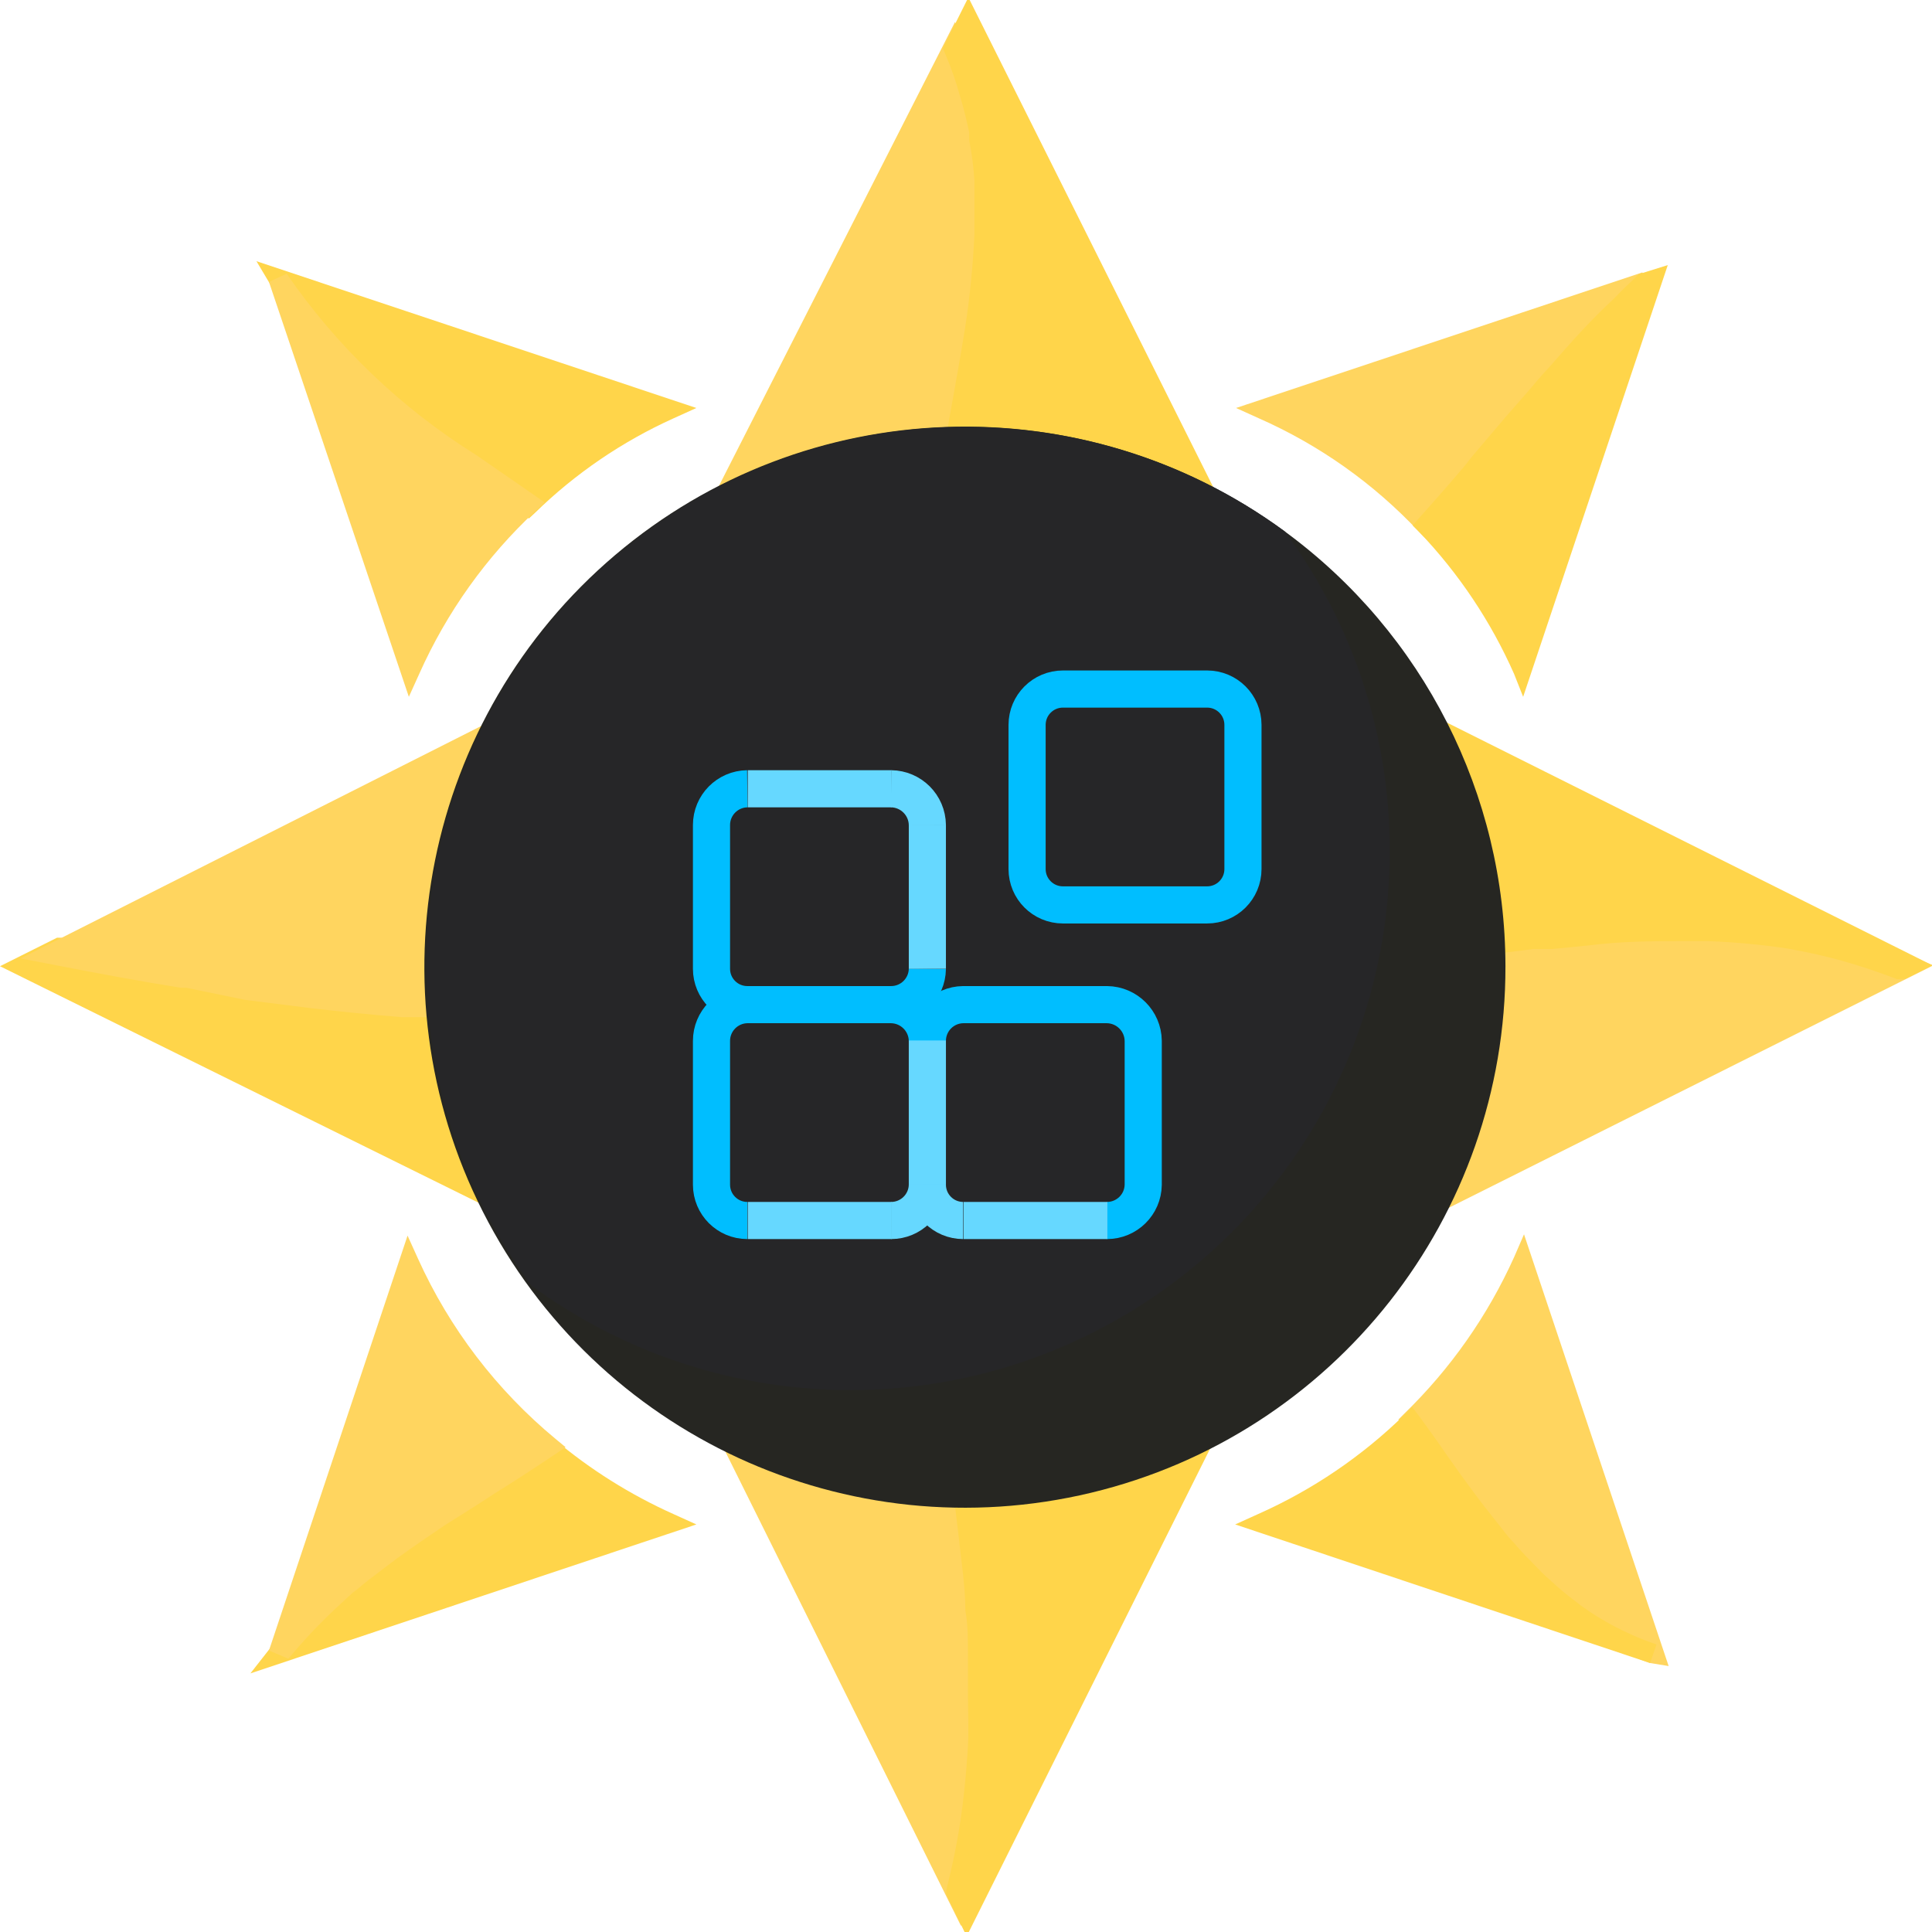
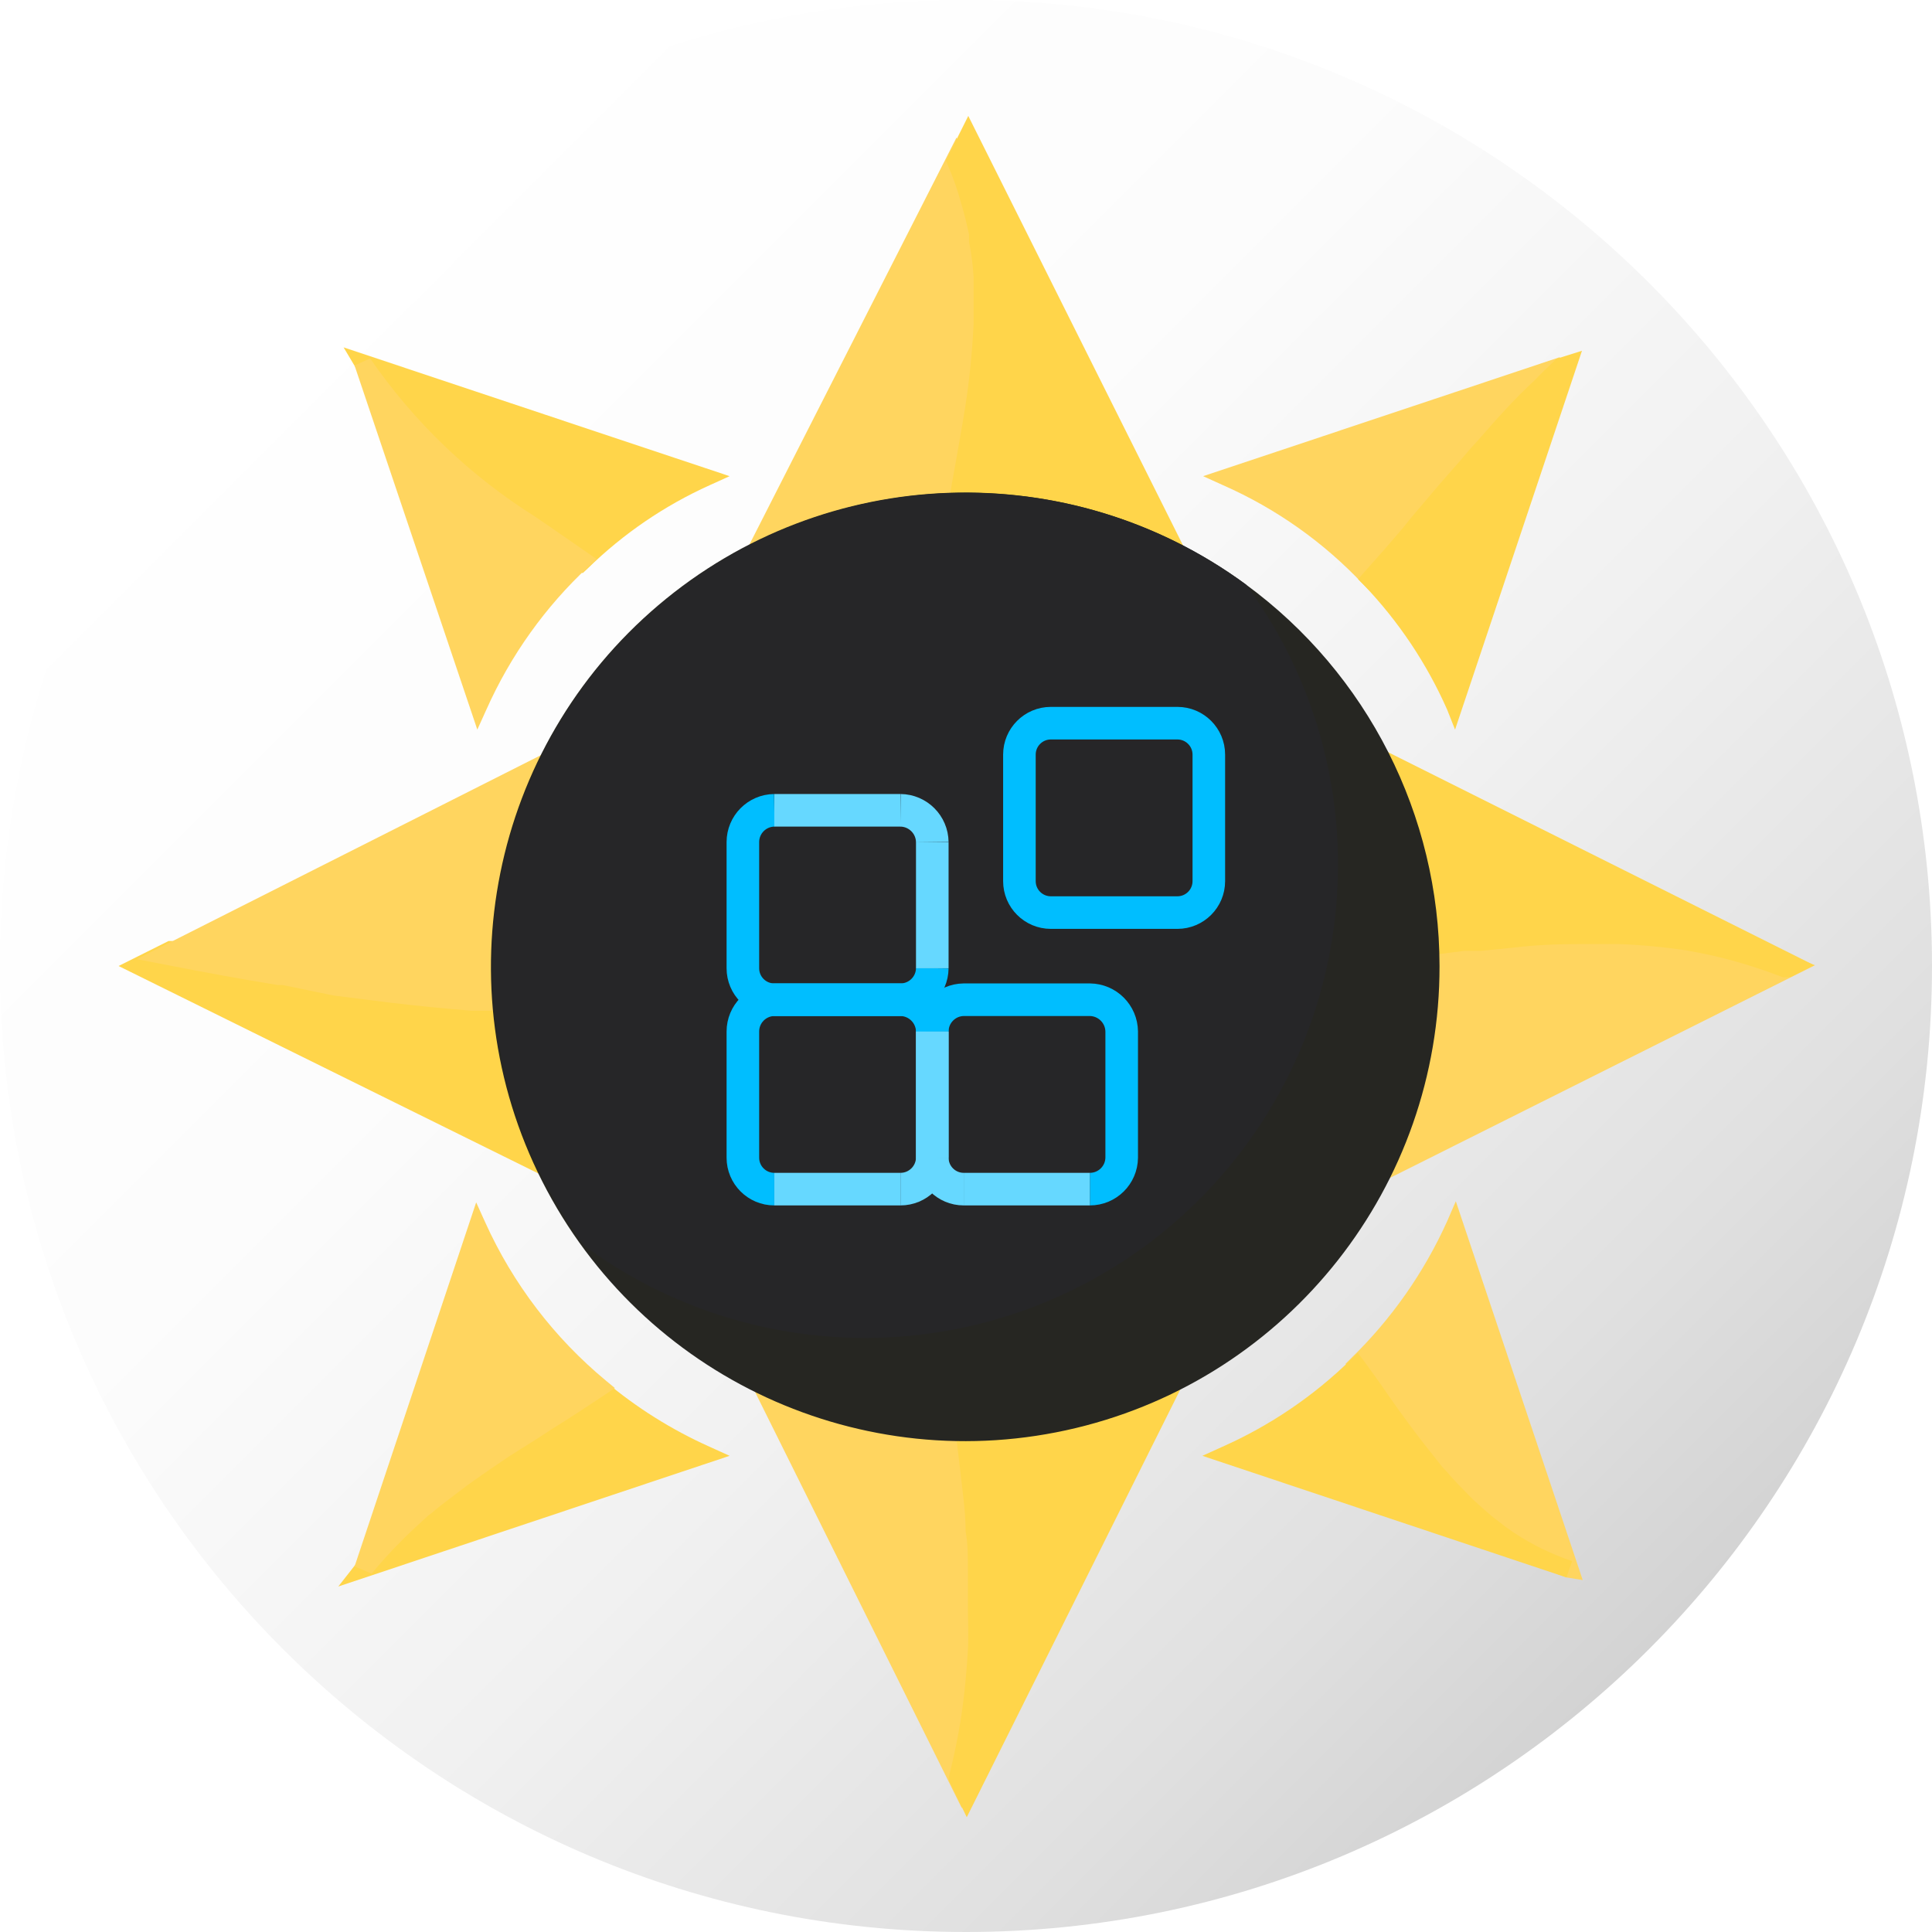
- <svg xmlns="http://www.w3.org/2000/svg" id="ed00ab8f-61e5-44a0-ab06-cd0e21617ac7" data-name="Warstwa 2" viewBox="0 0 44.75 44.74">
-   <path d="M9.4,41.28a11.29,11.29,0,0,1,1.13-1.21l.47-.42.09-.06a7.15,7.15,0,0,1,.61-.5l.32-.23c.36-.27.74-.53,1.12-.78l.74-.47.43-.27c.47-.3.94-.6,1.38-.9l.14-.1.13.11a11.74,11.74,0,0,0,2.77,1.74l.53.24L8.93,41.88Z" transform="translate(-3.13 -3.12)" fill="#ffd54a" />
-   <path d="M15.82,36.62a11.79,11.79,0,0,0,2.82,1.78l-2.09.7-7,2.32a10.3,10.3,0,0,1,1.1-1.18c.15-.15.31-.28.46-.42s0,0,0,0c.21-.18.43-.35.66-.52l.31-.23c.36-.27.74-.52,1.12-.78l.73-.47a5.08,5.08,0,0,0,.43-.27C14.9,37.23,15.37,36.93,15.82,36.62Z" transform="translate(-3.13 -3.12)" fill="#ffd54a" />
-   <path d="M9.36,41.35l3.21-9.61.24.53A11.65,11.65,0,0,0,16,36.45l.23.19-.25.17c-.45.3-.92.61-1.39.9l-.43.28-.73.46c-.37.25-.75.51-1.11.77l-.29.22c-.24.18-.45.34-.66.52l0,0-.07.05-.4.37a12.7,12.7,0,0,0-1.09,1.16Z" transform="translate(-3.13 -3.12)" fill="#ffd55f" />
-   <path d="M15.82,36.62c-.45.31-.92.61-1.39.9a5.08,5.08,0,0,1-.43.27l-.73.47c-.38.26-.76.51-1.12.78l-.31.23c-.23.17-.45.34-.66.52,0,0,0,0,0,0s-.31.27-.46.42a10.3,10.3,0,0,0-1.1,1.18l2.32-7,.7-2.09A11.89,11.89,0,0,0,15.82,36.62Z" transform="translate(-3.13 -3.12)" fill="#ffd55f" />
-   <path d="M36,15.44a11.37,11.37,0,0,0-3.71-2.63l-.53-.24,9.41-3.14.23.38-.58.55c-.46.45-.95,1-1.47,1.57-.17.18-.34.37-.49.56l-.5.56-.79.94-.18.22c-.35.41-.7.82-1.06,1.22l-.16.18Z" transform="translate(-3.13 -3.12)" fill="#ffd55f" />
-   <path d="M41.23,9.64l-.59.56c-.51.51-1,1-1.48,1.58-.17.18-.34.37-.5.56l-.49.57-.79.93-.19.23c-.34.41-.69.81-1,1.21a11.78,11.78,0,0,0-3.78-2.68l2.09-.7Z" transform="translate(-3.13 -3.12)" fill="#ffd55f" />
-   <path d="M38.2,18.73A11.49,11.49,0,0,0,36,15.44l-.15-.15.14-.16q.54-.6,1.05-1.2l.19-.24.79-.93.5-.57c.15-.18.32-.38.49-.56.53-.61,1-1.13,1.5-1.59.19-.2.38-.38.58-.57l0,0,.67-.21-3.35,10Z" transform="translate(-3.13 -3.12)" fill="#ffd54a" />
-   <path d="M41.42,9.58l-2.32,7-.7,2.09a11.88,11.88,0,0,0-2.26-3.36c.36-.4.71-.8,1-1.21l.19-.23.79-.93.49-.57c.16-.19.33-.38.5-.56.47-.54,1-1.07,1.48-1.58l.59-.56Z" transform="translate(-3.13 -3.12)" fill="#ffd54a" />
-   <path d="M41.35,41.64a7.29,7.29,0,0,1-1.61-.79l-.26-.18-.09-.07-.23-.18-.11-.08-.16-.14L38.61,40l-.48-.49-.26-.29L37.73,39l-.51-.63-.66-.88-.29-.42c-.21-.3-.42-.6-.64-.89L35.52,36l.14-.14a11.81,11.81,0,0,0,2.54-3.62l.23-.53,3.35,10Z" transform="translate(-3.13 -3.12)" fill="#ffd55f" />
-   <path d="M41.42,41.42a6.64,6.64,0,0,1-1.56-.76l-.34-.24-.33-.26c-.14-.13-.29-.25-.42-.38l0,0a5.81,5.81,0,0,1-.43-.43l-.4-.45c-.17-.2-.33-.41-.5-.62s-.44-.58-.65-.88l-.93-1.31a11.92,11.92,0,0,0,2.58-3.69l.7,2.09Z" transform="translate(-3.13 -3.12)" fill="#ffd55f" />
-   <path d="M31.74,38.43l.53-.24a11.56,11.56,0,0,0,3.39-2.3l.18-.18.16.21c.21.29.43.59.64.9l.29.41c.21.29.43.59.65.87l.49.62.14.15c.08.1.17.19.25.28l.42.43.31.28.15.13.1.08.22.17.09.07.23.16a6.67,6.67,0,0,0,1.52.74l-.15.43Z" transform="translate(-3.13 -3.12)" fill="#ffd54a" />
-   <path d="M41.42,41.42l-7-2.32-2.09-.7a11.9,11.9,0,0,0,3.46-2.35l.93,1.31c.21.3.43.59.65.88s.33.42.5.62l.4.45a5.81,5.81,0,0,0,.43.43l0,0c.13.13.28.25.42.38l.33.26.34.24A6.64,6.64,0,0,0,41.42,41.42Z" transform="translate(-3.13 -3.12)" fill="#ffd54a" />
-   <path d="M14.87,14.72l-1-.69A15.33,15.33,0,0,1,9.38,9.69l-.31-.52,10.19,3.4-.53.24A11.19,11.19,0,0,0,15.52,15l-.14.13Z" transform="translate(-3.13 -3.12)" fill="#ffd54a" />
-   <path d="M16.55,11.9l2.09.7a11.55,11.55,0,0,0-3.28,2.19L14,13.85A15.27,15.27,0,0,1,9.58,9.58Z" transform="translate(-3.13 -3.12)" fill="#ffd54a" />
-   <path d="M9.36,9.65l.41-.19a14.92,14.92,0,0,0,4.39,4.2l1,.69.59.41-.21.19a11.64,11.64,0,0,0-2.7,3.78l-.24.53Z" transform="translate(-3.13 -3.12)" fill="#ffd55f" />
-   <path d="M15.36,14.79a11.67,11.67,0,0,0-2.76,3.85l-.7-2.09-2.32-7A15.27,15.27,0,0,0,14,13.85Z" transform="translate(-3.13 -3.12)" fill="#ffd55f" />
-   <path d="M25,14l.09,0s0,.09,0,.14Z" transform="translate(-3.13 -3.12)" fill="#ffd54a" />
-   <polygon points="34.05 22.38 33.95 22.08 34.15 22.08 34.05 22.38" fill="#ffd54a" />
-   <path d="M3.13,25.5l1.32-.66h.1c.92.19,1.89.37,2.87.53l.12,0,1.35.21,1.49.19c.71.1,1.38.16,2,.2a5.29,5.29,0,0,0,.67.05l.46,0,.39,0h.76v.27a14.78,14.78,0,0,0,1.14,4.9l.3.72Z" transform="translate(-3.13 -3.12)" fill="#ffd54a" />
-   <path d="M15.56,31.4,13,30.1l-9.2-4.6.72-.36c.93.18,1.9.36,2.88.52l1.48.23,1.5.19c.67.1,1.34.17,2,.21a5.21,5.21,0,0,0,.69.05l.44,0,.41,0h.49A15,15,0,0,0,15.56,31.4Z" transform="translate(-3.13 -3.12)" fill="#ffd54a" />
-   <path d="M14.4,26.68h-.51l-.41,0-.44,0-.6,0c-.76-.06-1.44-.13-2.12-.21l-1.51-.19L7.45,26l-.13,0c-1-.16-1.95-.34-2.88-.52l-.83-.16L16.13,19l-.31.71a14.94,14.94,0,0,0-1.17,5.79c0,.29,0,.59,0,.88l0,.3Z" transform="translate(-3.13 -3.12)" fill="#ffd55f" />
-   <path d="M14.37,25.5q0,.45,0,.9h-.49l-.41,0-.44,0-.69-.05c-.67-.05-1.34-.12-2-.21l-1.5-.19-1.48-.23c-1-.16-1.95-.34-2.88-.52L13,20.89l2.59-1.29A15.09,15.09,0,0,0,14.37,25.5Z" transform="translate(-3.13 -3.12)" fill="#ffd55f" />
-   <path d="M35.18,31.28a14.67,14.67,0,0,0,1.17-5.78c0-.15,0-.29,0-.43l0-.28.62-.05,2.11-.22.81-.08c.8-.07,1.52-.11,2.22-.11l.65,0a15.1,15.1,0,0,1,1.89.18c.44.08.87.18,1.31.29a13.14,13.14,0,0,1,1.34.44l.61.24L34.88,32Z" transform="translate(-3.13 -3.12)" fill="#ffd55f" />
-   <path d="M47.17,25.53,38,30.1l-2.59,1.29a15,15,0,0,0,1.2-5.89c0-.15,0-.3,0-.45L37,25l1.67-.18.43,0,.81-.08a24.43,24.43,0,0,1,2.84-.09,15,15,0,0,1,1.86.18c.42.08.85.17,1.28.29S46.73,25.36,47.17,25.53Z" transform="translate(-3.13 -3.12)" fill="#ffd55f" />
-   <path d="M47.07,25.8c-.44-.17-.86-.31-1.29-.43s-.81-.2-1.25-.28a16.21,16.21,0,0,0-1.82-.17h-.63c-.68,0-1.39,0-2.17.1l-.81.08-.44,0L37,25.31l-.37,0h-.28v-.28a14.8,14.8,0,0,0-1.16-5.33l-.3-.72,13,6.5-.62.31Z" transform="translate(-3.13 -3.12)" fill="#ffd54a" />
-   <path d="M47.23,25.5l-.06,0c-.44-.17-.88-.31-1.31-.43a10.21,10.21,0,0,0-1.28-.29,14.81,14.81,0,0,0-1.86-.18,24.43,24.43,0,0,0-2.84.09l-.81.08-.43,0L37,25l-.34,0a15.24,15.24,0,0,0-1.19-5.44L38,20.9Z" transform="translate(-3.13 -3.12)" fill="#ffd54a" />
-   <path d="M19,34.87l.72.31a14.77,14.77,0,0,0,5.69,1.17h.25l.12.94c.06.45.11.89.16,1.33s.11,1.13.15,1.7l0,.36c0,.23,0,.46,0,.7s0,.7,0,1,0,.77,0,1.16,0,.74-.09,1.11-.09.76-.17,1.15-.15.78-.25,1.18l-.19.75Z" transform="translate(-3.13 -3.12)" fill="#ffd55f" />
-   <path d="M25.89,42.43c0,.37,0,.76,0,1.14s-.05.74-.09,1.1-.09.75-.16,1.13-.15.77-.25,1.16L20.9,38l-1.3-2.59a15,15,0,0,0,5.81,1.19c.08.68.17,1.36.24,2s.11,1.12.15,1.69c0,.35.05.7.06,1S25.89,42.09,25.89,42.43Z" transform="translate(-3.13 -3.12)" fill="#ffd55f" />
-   <path d="M25.05,47l0-.11c.1-.39.18-.76.25-1.14s.12-.74.16-1.11.07-.73.09-1.09,0-.75,0-1.12,0-.69,0-1,0-.7-.06-1c0-.56-.09-1.11-.15-1.68l-.12-1c0-.33-.08-.66-.11-1l0-.31h.32a15,15,0,0,0,5.87-1.17l.71-.3-6.49,13Z" transform="translate(-3.13 -3.12)" fill="#ffd54a" />
-   <path d="M31.4,35.44,30.11,38,25.5,47.24,25.36,47c.1-.39.18-.77.25-1.16s.12-.76.16-1.13.07-.74.09-1.1,0-.77,0-1.14,0-.7,0-1,0-.7-.06-1c0-.57-.09-1.12-.15-1.69s-.16-1.34-.23-2h.08A15.09,15.09,0,0,0,31.4,35.44Z" transform="translate(-3.13 -3.12)" fill="#ffd54a" />
-   <path d="M25.25,3.63l.24.57a8.16,8.16,0,0,1,.37,1c.09.3.16.59.22.89l0,.19a8,8,0,0,1,.12,1,12,12,0,0,1,0,1.32,17.72,17.72,0,0,1-.22,2.23c-.05.36-.11.7-.17,1l-.1.53c-.07.34-.13.68-.18,1l-.09.52-.09.71h-.25a14.7,14.7,0,0,0-5.45,1.16l-.72.3Z" transform="translate(-3.13 -3.12)" fill="#ffd55f" />
-   <path d="M26,8.59a18.24,18.24,0,0,1-.23,2.2h0c-.05.34-.11.69-.17,1l-.09.52c-.07.34-.13.68-.18,1l-.09.51-.06.48a15,15,0,0,0-5.57,1.18L20.9,13l4.33-8.66a7.29,7.29,0,0,1,.35,1,8.52,8.52,0,0,1,.22.87l0,.18a7.48,7.48,0,0,1,.13,1A11.11,11.11,0,0,1,26,8.59Z" transform="translate(-3.13 -3.12)" fill="#ffd55f" />
-   <path d="M31.29,15.82a14.94,14.94,0,0,0-5.79-1.17h-.31l-.35,0,.1-.82.1-.53q.08-.52.18-1.05l.09-.51c.06-.34.12-.68.17-1a20.37,20.37,0,0,0,.22-2.18c0-.41,0-.84,0-1.26a7,7,0,0,0-.12-.92l0-.19c-.06-.27-.12-.54-.21-.83a7.26,7.26,0,0,0-.35-1l-.05-.12.59-1.18,6.5,13Z" transform="translate(-3.13 -3.12)" fill="#ffd54a" />
-   <path d="M31.4,15.56a15.09,15.09,0,0,0-5.9-1.19h-.33l.06-.48.09-.51c.05-.36.11-.7.18-1l.09-.52c.06-.34.12-.69.17-1h0A20.25,20.25,0,0,0,26,8.59c0-.42,0-.86,0-1.29a7.48,7.48,0,0,0-.13-1l0-.18a8.52,8.52,0,0,0-.22-.87,7.29,7.29,0,0,0-.35-1l.27-.55L30.11,13Z" transform="translate(-3.13 -3.12)" fill="#ffd54a" />
-   <path d="M38,25.5a12.52,12.52,0,1,1-5.11-10.07A12.5,12.5,0,0,1,38,25.5Z" transform="translate(-3.13 -3.12)" fill="#262622" />
-   <path d="M35.32,22.82A12.49,12.49,0,0,1,15.43,32.89,12.49,12.49,0,0,1,32.89,15.43,12.4,12.4,0,0,1,35.32,22.82Z" transform="translate(-3.13 -3.12)" fill="#262628" />
-   <path d="M20.44,21.39a.84.84,0,0,0-.83.84v3.33a.83.83,0,0,0,.83.83h3.33a.84.84,0,0,0,.84-.83" transform="translate(-3.13 -3.12)" fill="none" stroke="#00beff" stroke-miterlimit="10" stroke-width="0.86" />
-   <line x1="20.65" y1="18.27" x2="17.32" y2="18.27" fill="none" stroke="#66d8ff" stroke-miterlimit="10" stroke-width="0.86" />
-   <path d="M24.61,22.23a.85.85,0,0,0-.84-.84" transform="translate(-3.13 -3.12)" fill="none" stroke="#66d8ff" stroke-miterlimit="10" stroke-width="0.86" />
-   <line x1="21.48" y1="22.44" x2="21.48" y2="19.1" fill="none" stroke="#66d8ff" stroke-miterlimit="10" stroke-width="0.86" />
-   <rect x="23.79" y="15.96" width="5" height="5" rx="0.83" fill="none" stroke="#00beff" stroke-miterlimit="10" stroke-width="0.86" />
-   <path d="M20.44,31.39a.83.83,0,0,1-.83-.83V27.23a.84.84,0,0,1,.83-.84h3.33a.85.85,0,0,1,.84.84" transform="translate(-3.13 -3.12)" fill="none" stroke="#00beff" stroke-miterlimit="10" stroke-width="0.86" />
-   <line x1="20.65" y1="28.27" x2="17.32" y2="28.27" fill="none" stroke="#66d8ff" stroke-miterlimit="10" stroke-width="0.86" />
-   <path d="M24.61,30.56a.84.84,0,0,1-.84.83" transform="translate(-3.13 -3.12)" fill="none" stroke="#66d8ff" stroke-miterlimit="10" stroke-width="0.86" />
-   <line x1="21.48" y1="24.1" x2="21.48" y2="27.44" fill="none" stroke="#66d8ff" stroke-miterlimit="10" stroke-width="0.86" />
-   <path d="M28.77,31.39a.84.84,0,0,0,.84-.83V27.23a.85.85,0,0,0-.84-.84H25.44a.84.84,0,0,0-.83.84" transform="translate(-3.13 -3.12)" fill="none" stroke="#00beff" stroke-miterlimit="10" stroke-width="0.86" />
-   <line x1="22.32" y1="28.27" x2="25.65" y2="28.27" fill="none" stroke="#66d8ff" stroke-miterlimit="10" stroke-width="0.86" />
-   <path d="M24.61,30.56a.83.83,0,0,0,.83.83" transform="translate(-3.13 -3.12)" fill="none" stroke="#66d8ff" stroke-miterlimit="10" stroke-width="0.86" />
-   <line x1="21.48" y1="24.1" x2="21.48" y2="27.44" fill="none" stroke="#66d8ff" stroke-miterlimit="10" stroke-width="0.86" />
+ <svg xmlns="http://www.w3.org/2000/svg" id="abe67c66-c6c3-4503-85d9-a9fd77b851e1" data-name="Warstwa 2" viewBox="0 0 51 51">
+   <defs>
+     <linearGradient id="b73d0a30-0b9c-4acc-9fa7-123f37a982d3" x1="7.47" y1="7.47" x2="43.53" y2="43.53" gradientUnits="userSpaceOnUse">
+       <stop offset="0" stop-color="#fff" />
+       <stop offset="0.33" stop-color="#fcfcfc" />
+       <stop offset="0.6" stop-color="#f1f1f1" />
+       <stop offset="0.86" stop-color="#e0e0e0" />
+       <stop offset="1" stop-color="#d3d3d3" />
+     </linearGradient>
+   </defs>
+   <circle cx="25.5" cy="25.5" r="25.5" fill="url(#b73d0a30-0b9c-4acc-9fa7-123f37a982d3)" />
+   <path d="M9.4,41.28a11.29,11.29,0,0,1,1.13-1.21l.47-.42.09-.06a7.15,7.15,0,0,1,.61-.5l.32-.23c.36-.27.74-.53,1.12-.78l.74-.47.43-.27c.47-.3.94-.6,1.38-.9l.14-.1.13.11a11.74,11.74,0,0,0,2.77,1.74l.53.24L8.93,41.88Z" fill="#ffd54a" />
+   <path d="M15.82,36.62a11.79,11.79,0,0,0,2.82,1.78l-2.09.7-7,2.32a10.3,10.3,0,0,1,1.1-1.18c.15-.15.31-.28.46-.42s0,0,0,0c.21-.18.43-.35.66-.52l.31-.23c.36-.27.74-.52,1.12-.78l.73-.47a5.08,5.08,0,0,0,.43-.27C14.9,37.23,15.37,36.93,15.82,36.62Z" fill="#ffd54a" />
+   <path d="M9.36,41.35l3.21-9.61.24.53A11.65,11.65,0,0,0,16,36.45l.23.19-.25.17c-.45.3-.92.61-1.39.9l-.43.28-.73.46c-.37.25-.75.51-1.11.77l-.29.22c-.24.18-.45.34-.66.52l0,0-.07.05-.4.37a12.7,12.7,0,0,0-1.09,1.16Z" fill="#ffd55f" />
+   <path d="M15.82,36.62c-.45.31-.92.61-1.39.9a5.08,5.08,0,0,1-.43.27l-.73.47c-.38.26-.76.51-1.12.78l-.31.23c-.23.17-.45.34-.66.52,0,0,0,0,0,0s-.31.27-.46.42a10.3,10.3,0,0,0-1.1,1.18l2.32-7,.7-2.09A11.89,11.89,0,0,0,15.82,36.62Z" fill="#ffd55f" />
+   <path d="M36,15.44a11.37,11.37,0,0,0-3.71-2.63l-.53-.24,9.41-3.14.23.38-.58.55c-.46.45-.95,1-1.47,1.57-.17.18-.34.37-.49.56l-.5.56-.79.94-.18.22c-.35.41-.7.82-1.06,1.22l-.16.18Z" fill="#ffd55f" />
+   <path d="M41.23,9.64l-.59.56c-.51.51-1,1-1.48,1.58-.17.18-.34.37-.5.56l-.49.57-.79.93-.19.23c-.34.41-.69.81-1,1.21a11.78,11.78,0,0,0-3.78-2.68l2.09-.7Z" fill="#ffd55f" />
+   <path d="M38.2,18.73A11.49,11.49,0,0,0,36,15.44l-.15-.15.14-.16q.54-.6,1.05-1.2l.19-.24.79-.93.5-.57c.15-.18.32-.38.49-.56.53-.61,1-1.13,1.5-1.59.19-.2.38-.38.58-.57l0,0,.67-.21-3.35,10Z" fill="#ffd54a" />
+   <path d="M41.42,9.58l-2.32,7-.7,2.09a11.88,11.88,0,0,0-2.26-3.36c.36-.4.71-.8,1-1.21l.19-.23.79-.93.49-.57c.16-.19.33-.38.5-.56.47-.54,1-1.07,1.48-1.58l.59-.56Z" fill="#ffd54a" />
+   <path d="M41.35,41.64a7.29,7.29,0,0,1-1.61-.79l-.26-.18-.09-.07-.23-.18-.11-.08-.16-.14L38.61,40l-.48-.49-.26-.29L37.73,39l-.51-.63-.66-.88-.29-.42c-.21-.3-.42-.6-.64-.89L35.52,36l.14-.14a11.81,11.81,0,0,0,2.54-3.62l.23-.53,3.35,10Z" fill="#ffd55f" />
+   <path d="M41.42,41.42a6.64,6.64,0,0,1-1.56-.76l-.34-.24-.33-.26c-.14-.13-.29-.25-.42-.38l0,0a5.81,5.81,0,0,1-.43-.43l-.4-.45c-.17-.2-.33-.41-.5-.62s-.44-.58-.65-.88l-.93-1.31a11.92,11.92,0,0,0,2.58-3.69l.7,2.09Z" fill="#ffd55f" />
+   <path d="M31.74,38.43l.53-.24a11.56,11.56,0,0,0,3.39-2.3l.18-.18.16.21c.21.29.43.59.64.9l.29.41c.21.29.43.59.65.87l.49.62.14.15c.08.1.17.19.25.28l.42.43.31.28.15.13.1.08.22.17.09.07.23.16a6.67,6.67,0,0,0,1.52.74l-.15.43Z" fill="#ffd54a" />
+   <path d="M41.42,41.42l-7-2.32-2.09-.7a11.9,11.9,0,0,0,3.46-2.35l.93,1.31c.21.3.43.59.65.88s.33.42.5.62l.4.45a5.81,5.81,0,0,0,.43.43l0,0c.13.13.28.25.42.38l.33.26.34.24A6.64,6.64,0,0,0,41.42,41.42Z" fill="#ffd54a" />
+   <path d="M14.87,14.72l-1-.69A15.33,15.33,0,0,1,9.38,9.69l-.31-.52,10.19,3.4-.53.24A11.19,11.19,0,0,0,15.52,15l-.14.13Z" fill="#ffd54a" />
+   <path d="M16.55,11.9l2.09.7a11.55,11.55,0,0,0-3.28,2.19L14,13.85A15.27,15.27,0,0,1,9.58,9.58Z" fill="#ffd54a" />
+   <path d="M9.36,9.65l.41-.19a14.92,14.92,0,0,0,4.39,4.2l1,.69.59.41-.21.19a11.64,11.64,0,0,0-2.7,3.78l-.24.53Z" fill="#ffd55f" />
+   <path d="M15.36,14.79a11.67,11.67,0,0,0-2.76,3.85l-.7-2.09-2.32-7A15.27,15.27,0,0,0,14,13.85Z" fill="#ffd55f" />
+   <path d="M25,14l.09,0s0,.09,0,.14Z" fill="#ffd54a" />
+   <polygon points="37.17 25.5 37.07 25.2 37.27 25.2 37.17 25.5" fill="#ffd54a" />
+   <path d="M3.13,25.5l1.32-.66h.1c.92.19,1.89.37,2.87.53l.12,0,1.35.21,1.49.19c.71.1,1.38.16,2,.2a5.29,5.29,0,0,0,.67.05l.46,0,.39,0h.76v.27a14.78,14.78,0,0,0,1.14,4.9l.3.72Z" fill="#ffd54a" />
+   <path d="M15.56,31.4,13,30.1l-9.2-4.6.72-.36c.93.18,1.9.36,2.88.52l1.48.23,1.5.19c.67.1,1.34.17,2,.21a5.21,5.21,0,0,0,.69.05l.44,0,.41,0h.49A15,15,0,0,0,15.56,31.4Z" fill="#ffd54a" />
+   <path d="M14.4,26.68h-.51l-.41,0-.44,0-.6,0c-.76-.06-1.44-.13-2.12-.21l-1.51-.19L7.45,26l-.13,0c-1-.16-1.95-.34-2.88-.52l-.83-.16L16.13,19l-.31.71a14.94,14.94,0,0,0-1.17,5.79c0,.29,0,.59,0,.88l0,.3Z" fill="#ffd55f" />
+   <path d="M14.37,25.5q0,.45,0,.9h-.49l-.41,0-.44,0-.69-.05c-.67-.05-1.34-.12-2-.21l-1.5-.19-1.48-.23c-1-.16-1.95-.34-2.88-.52L13,20.89l2.59-1.29A15.09,15.09,0,0,0,14.37,25.5Z" fill="#ffd55f" />
+   <path d="M35.18,31.28a14.67,14.67,0,0,0,1.17-5.78c0-.15,0-.29,0-.43l0-.28.62-.05,2.11-.22.81-.08c.8-.07,1.52-.11,2.22-.11l.65,0a15.1,15.1,0,0,1,1.89.18c.44.08.87.18,1.31.29a13.14,13.14,0,0,1,1.34.44l.61.24L34.88,32Z" fill="#ffd55f" />
+   <path d="M47.17,25.53,38,30.1l-2.59,1.29a15,15,0,0,0,1.2-5.89c0-.15,0-.3,0-.45L37,25l1.67-.18.43,0,.81-.08a24.43,24.43,0,0,1,2.84-.09,15,15,0,0,1,1.86.18c.42.08.85.17,1.28.29S46.73,25.36,47.17,25.53Z" fill="#ffd55f" />
+   <path d="M47.07,25.8c-.44-.17-.86-.31-1.29-.43s-.81-.2-1.25-.28a16.21,16.21,0,0,0-1.82-.17h-.63c-.68,0-1.39,0-2.17.1l-.81.08-.44,0L37,25.31l-.37,0h-.28v-.28a14.8,14.8,0,0,0-1.16-5.33l-.3-.72,13,6.5-.62.31Z" fill="#ffd54a" />
+   <path d="M47.23,25.5l-.06,0c-.44-.17-.88-.31-1.31-.43a10.21,10.21,0,0,0-1.28-.29,14.81,14.81,0,0,0-1.86-.18,24.43,24.43,0,0,0-2.84.09l-.81.08-.43,0L37,25l-.34,0a15.24,15.24,0,0,0-1.19-5.44L38,20.9Z" fill="#ffd54a" />
+   <path d="M19,34.87l.72.31a14.77,14.77,0,0,0,5.69,1.17h.25l.12.94c.06.45.11.89.16,1.33s.11,1.13.15,1.7l0,.36c0,.23,0,.46,0,.7s0,.7,0,1,0,.77,0,1.16,0,.74-.09,1.11-.09.76-.17,1.15-.15.78-.25,1.18l-.19.75Z" fill="#ffd55f" />
+   <path d="M25.89,42.43c0,.37,0,.76,0,1.14s-.05.74-.09,1.1-.09.75-.16,1.13-.15.77-.25,1.16L20.9,38l-1.3-2.59a15,15,0,0,0,5.81,1.19c.08.68.17,1.36.24,2s.11,1.12.15,1.69c0,.35.05.7.06,1S25.89,42.09,25.89,42.43Z" fill="#ffd55f" />
+   <path d="M25.05,47l0-.11c.1-.39.18-.76.25-1.14s.12-.74.16-1.11.07-.73.09-1.09,0-.75,0-1.12,0-.69,0-1,0-.7-.06-1c0-.56-.09-1.11-.15-1.68l-.12-1c0-.33-.08-.66-.11-1l0-.31h.32a15,15,0,0,0,5.87-1.17l.71-.3-6.49,13Z" fill="#ffd54a" />
+   <path d="M31.4,35.44,30.11,38,25.5,47.24,25.36,47c.1-.39.18-.77.25-1.16s.12-.76.16-1.13.07-.74.09-1.1,0-.77,0-1.14,0-.7,0-1,0-.7-.06-1c0-.57-.09-1.12-.15-1.69s-.16-1.34-.23-2h.08A15.09,15.09,0,0,0,31.4,35.44Z" fill="#ffd54a" />
+   <path d="M25.25,3.63l.24.57a8.16,8.16,0,0,1,.37,1c.09.3.16.59.22.89l0,.19a8,8,0,0,1,.12,1,12,12,0,0,1,0,1.32,17.72,17.72,0,0,1-.22,2.23c-.05.36-.11.7-.17,1l-.1.53c-.07.34-.13.68-.18,1l-.09.52-.09.71h-.25a14.7,14.7,0,0,0-5.45,1.16l-.72.3Z" fill="#ffd55f" />
+   <path d="M26,8.59a18.24,18.24,0,0,1-.23,2.2h0c-.05.34-.11.69-.17,1l-.09.52c-.07.34-.13.68-.18,1l-.09.51-.06.48a15,15,0,0,0-5.57,1.18L20.9,13l4.33-8.66a7.29,7.29,0,0,1,.35,1,8.52,8.52,0,0,1,.22.87l0,.18a7.48,7.48,0,0,1,.13,1A11.11,11.11,0,0,1,26,8.59Z" fill="#ffd55f" />
+   <path d="M31.29,15.82a14.94,14.94,0,0,0-5.79-1.17h-.31l-.35,0,.1-.82.1-.53q.08-.52.18-1.05l.09-.51c.06-.34.12-.68.17-1a20.37,20.37,0,0,0,.22-2.18c0-.41,0-.84,0-1.26a7,7,0,0,0-.12-.92l0-.19c-.06-.27-.12-.54-.21-.83a7.26,7.26,0,0,0-.35-1l-.05-.12.59-1.18,6.5,13Z" fill="#ffd54a" />
+   <path d="M31.4,15.56a15.09,15.09,0,0,0-5.9-1.19h-.33l.06-.48.09-.51c.05-.36.11-.7.18-1l.09-.52c.06-.34.12-.69.17-1h0A20.25,20.25,0,0,0,26,8.59c0-.42,0-.86,0-1.29a7.48,7.48,0,0,0-.13-1l0-.18a8.52,8.52,0,0,0-.22-.87,7.29,7.29,0,0,0-.35-1l.27-.55L30.11,13Z" fill="#ffd54a" />
+   <path d="M38,25.5a12.52,12.52,0,1,1-5.11-10.07A12.5,12.5,0,0,1,38,25.5Z" fill="#262622" />
+   <path d="M35.32,22.82A12.49,12.49,0,0,1,15.43,32.89,12.49,12.49,0,0,1,32.89,15.43,12.4,12.4,0,0,1,35.32,22.82Z" fill="#262628" />
+   <path d="M20.44,21.39a.84.84,0,0,0-.83.84v3.33a.83.83,0,0,0,.83.83h3.33a.84.84,0,0,0,.84-.83" fill="none" stroke="#00beff" stroke-miterlimit="10" stroke-width="0.86" />
+   <line x1="23.77" y1="21.39" x2="20.44" y2="21.39" fill="none" stroke="#66d8ff" stroke-miterlimit="10" stroke-width="0.86" />
+   <path d="M24.61,22.23a.85.85,0,0,0-.84-.84" fill="none" stroke="#66d8ff" stroke-miterlimit="10" stroke-width="0.86" />
+   <line x1="24.61" y1="25.56" x2="24.61" y2="22.23" fill="none" stroke="#66d8ff" stroke-miterlimit="10" stroke-width="0.86" />
+   <rect x="26.91" y="19.09" width="5" height="5" rx="0.83" fill="none" stroke="#00beff" stroke-miterlimit="10" stroke-width="0.86" />
+   <path d="M20.44,31.39a.83.83,0,0,1-.83-.83V27.23a.84.84,0,0,1,.83-.84h3.33a.85.85,0,0,1,.84.84" fill="none" stroke="#00beff" stroke-miterlimit="10" stroke-width="0.86" />
+   <line x1="23.77" y1="31.39" x2="20.44" y2="31.39" fill="none" stroke="#66d8ff" stroke-miterlimit="10" stroke-width="0.86" />
+   <path d="M24.61,30.56a.84.84,0,0,1-.84.83" fill="none" stroke="#66d8ff" stroke-miterlimit="10" stroke-width="0.86" />
+   <line x1="24.61" y1="27.23" x2="24.61" y2="30.56" fill="none" stroke="#66d8ff" stroke-miterlimit="10" stroke-width="0.86" />
+   <path d="M28.77,31.39a.84.84,0,0,0,.84-.83V27.23a.85.85,0,0,0-.84-.84H25.44a.84.84,0,0,0-.83.84" fill="none" stroke="#00beff" stroke-miterlimit="10" stroke-width="0.86" />
+   <line x1="25.44" y1="31.39" x2="28.77" y2="31.39" fill="none" stroke="#66d8ff" stroke-miterlimit="10" stroke-width="0.86" />
+   <path d="M24.61,30.56a.83.83,0,0,0,.83.83" fill="none" stroke="#66d8ff" stroke-miterlimit="10" stroke-width="0.86" />
+   <line x1="24.61" y1="27.23" x2="24.61" y2="30.56" fill="none" stroke="#66d8ff" stroke-miterlimit="10" stroke-width="0.86" />
</svg>
